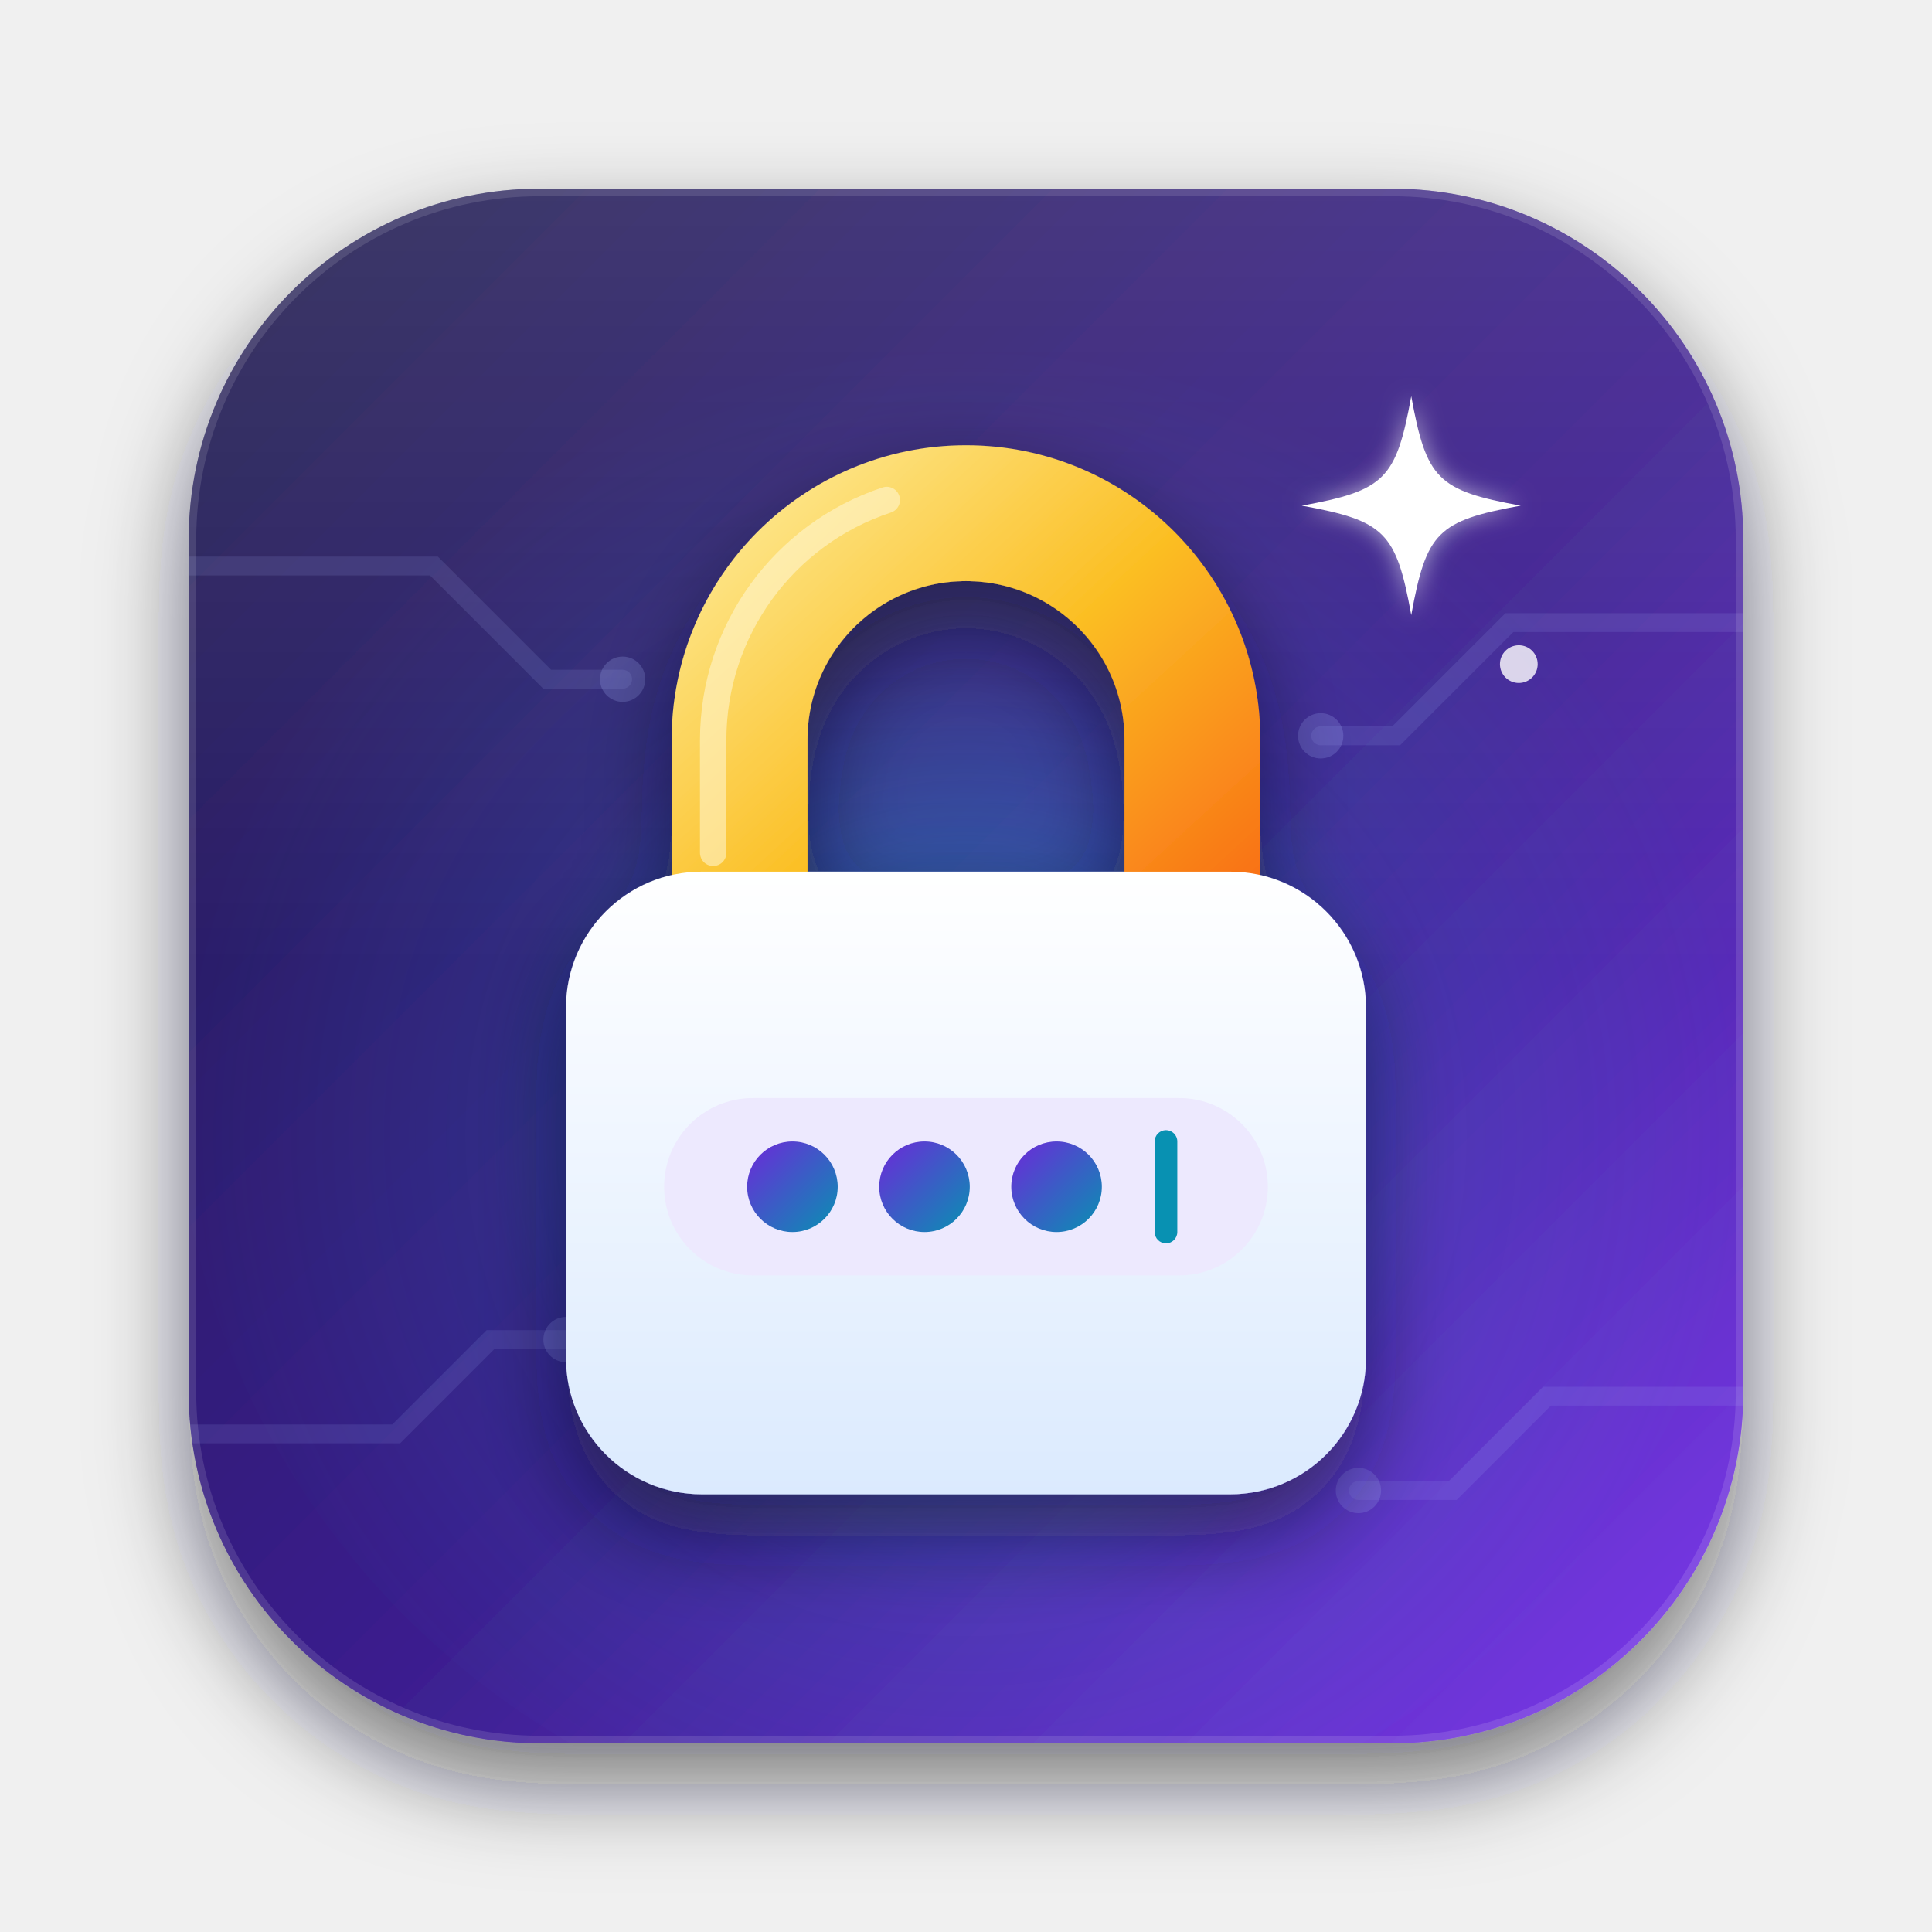
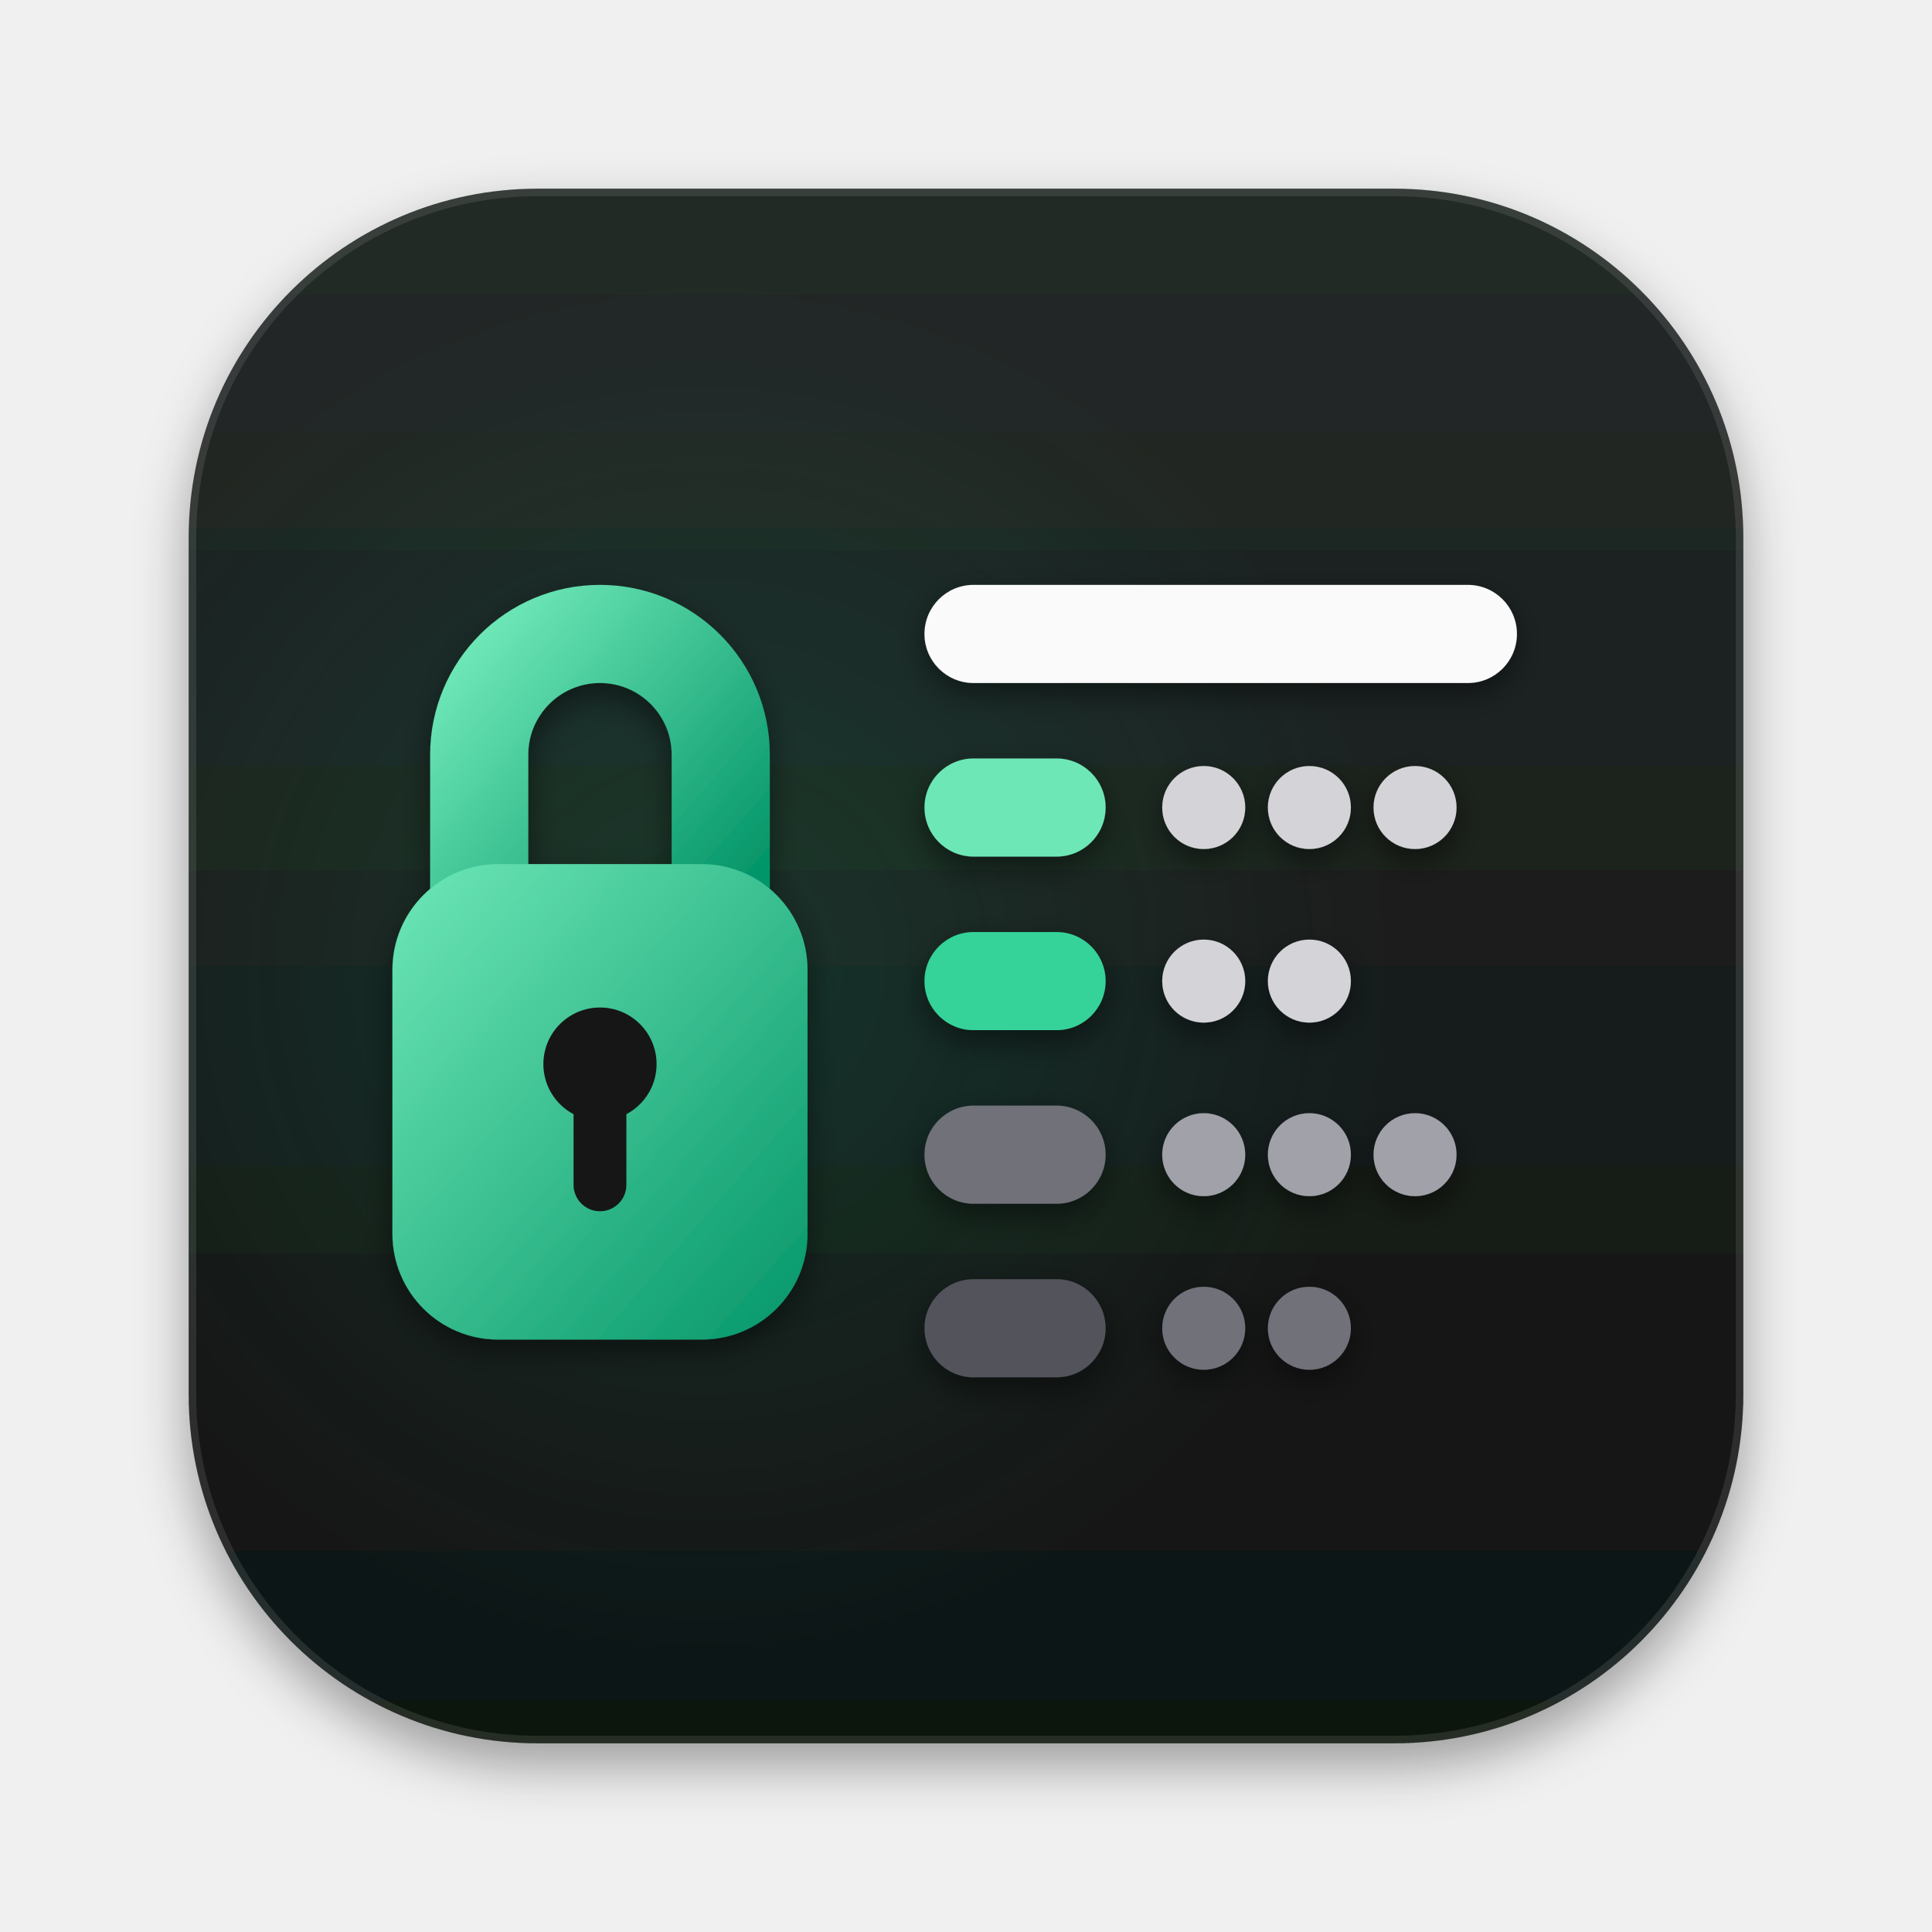
<svg xmlns="http://www.w3.org/2000/svg" width="1024" height="1024" viewBox="0 0 1024 1024">
  <defs>
-     <linearGradient id="bg" x1="0" y1="0" x2="1" y2="1">
-       <stop offset="0" stop-color="#1e1b4b" />
-       <stop offset="0.55" stop-color="#3b1f8f" />
-       <stop offset="1" stop-color="#7c3aed" />
+     <linearGradient id="bg" x1="0" y1="0" x2="0" y2="1">
+       <stop offset="0" stop-color="#242A28" />
+       <stop offset="1" stop-color="#0F1211" />
    </linearGradient>
-     <radialGradient id="glow" cx="0.5" cy="0.55" r="0.5">
-       <stop offset="0" stop-color="#22d3ee" stop-opacity="0.55" />
-       <stop offset="0.6" stop-color="#22d3ee" stop-opacity="0.08" />
-       <stop offset="1" stop-color="#22d3ee" stop-opacity="0" />
+     <radialGradient id="glow" cx="0.33" cy="0.5" r="0.45">
+       <stop offset="0" stop-color="#10B981" stop-opacity="0.15" />
+       <stop offset="1" stop-color="#10B981" stop-opacity="0" />
    </radialGradient>
-     <linearGradient id="shine" x1="0" y1="0" x2="0" y2="1">
-       <stop offset="0" stop-color="#ffffff" stop-opacity="0.12" />
-       <stop offset="0.5" stop-color="#ffffff" stop-opacity="0" />
+     <linearGradient id="vault" x1="0" y1="0" x2="1" y2="1">
+       <stop offset="0" stop-color="#6EE7B7" />
+       <stop offset="1" stop-color="#059669" />
    </linearGradient>
-     <linearGradient id="shackle" x1="0" y1="0" x2="1" y2="1">
-       <stop offset="0" stop-color="#fde68a" />
-       <stop offset="0.5" stop-color="#fbbf24" />
-       <stop offset="1" stop-color="#f97316" />
-     </linearGradient>
-     <linearGradient id="body" x1="0" y1="0" x2="0" y2="1">
-       <stop offset="0" stop-color="#ffffff" />
-       <stop offset="1" stop-color="#dbeafe" />
-     </linearGradient>
-     <linearGradient id="dot" x1="0" y1="0" x2="1" y2="1">
-       <stop offset="0" stop-color="#6d28d9" />
-       <stop offset="1" stop-color="#0891b2" />
-     </linearGradient>
-     <filter id="shadow" x="-30%" y="-30%" width="160%" height="160%">
-       <feDropShadow dx="0" dy="22" stdDeviation="24" flood-color="#0b0820" flood-opacity="0.55" />
+     <filter id="shadow" x="-20%" y="-20%" width="140%" height="140%">
+       <feDropShadow dx="0" dy="12" stdDeviation="14" flood-opacity="0.35" />
    </filter>
-     <filter id="soft" x="-50%" y="-50%" width="200%" height="200%">
-       <feGaussianBlur stdDeviation="6" />
+     <filter id="lift" x="-20%" y="-20%" width="140%" height="140%">
+       <feDropShadow dx="0" dy="6" stdDeviation="8" flood-opacity="0.45" />
    </filter>
-     <clipPath id="tile">
-       <rect x="100" y="100" width="824" height="824" rx="186" />
-     </clipPath>
  </defs>
-   <g filter="url(#shadow)">
-     <rect x="100" y="100" width="824" height="824" rx="186" fill="url(#bg)" />
+   <rect x="100" y="100" width="824" height="824" rx="185" fill="url(#bg)" filter="url(#shadow)" />
+   <rect x="100" y="100" width="824" height="824" rx="185" fill="url(#glow)" />
+   <rect x="102" y="102" width="820" height="820" rx="183" fill="none" stroke="#fff" stroke-opacity="0.10" stroke-width="4" />
+   <g filter="url(#lift)" transform="translate(0,-18)">
+     <path d="M254,500 V418 A64,64 0 0 1 382,418 V500" fill="none" stroke="url(#vault)" stroke-width="52" stroke-linecap="round" />
+     <rect x="208" y="476" width="220" height="252" rx="56" fill="url(#vault)" />
+     <circle cx="318" cy="582" r="30" fill="#141917" />
+     <rect x="304" y="590" width="28" height="70" rx="14" fill="#141917" />
+     <rect x="490" y="328" width="314" height="52" rx="26" fill="#FAFAFA" />
+     <rect x="490" y="420" width="96" height="52" rx="26" fill="#6EE7B7" />
+     <g fill="#D4D4D8">
+       <circle cx="638" cy="446" r="22" />
+       <circle cx="694" cy="446" r="22" />
+       <circle cx="750" cy="446" r="22" />
+     </g>
+     <rect x="490" y="512" width="96" height="52" rx="26" fill="#34D399" />
+     <g fill="#D4D4D8">
+       <circle cx="638" cy="538" r="22" />
+       <circle cx="694" cy="538" r="22" />
+     </g>
+     <rect x="490" y="604" width="96" height="52" rx="26" fill="#71717A" />
+     <g fill="#A1A1AA">
+       <circle cx="638" cy="630" r="22" />
+       <circle cx="694" cy="630" r="22" />
+       <circle cx="750" cy="630" r="22" />
+     </g>
+     <rect x="490" y="696" width="96" height="52" rx="26" fill="#52525B" />
+     <g fill="#71717A">
+       <circle cx="638" cy="722" r="22" />
+       <circle cx="694" cy="722" r="22" />
+     </g>
  </g>
-   <g clip-path="url(#tile)">
-     <circle cx="512" cy="560" r="420" fill="url(#glow)" />
-     <g stroke="#a5b4fc" stroke-opacity="0.13" stroke-width="10" stroke-linecap="round" fill="none">
-       <path d="M100 300 H230 L290 360 H330" />
-       <path d="M924 330 H800 L740 390 H700" />
-       <path d="M100 760 H210 L260 710 H300" />
-       <path d="M924 740 H820 L770 790 H720" />
-     </g>
-     <g fill="#a5b4fc" fill-opacity="0.22">
-       <circle cx="330" cy="360" r="12" />
-       <circle cx="700" cy="390" r="12" />
-       <circle cx="300" cy="710" r="12" />
-       <circle cx="720" cy="790" r="12" />
-     </g>
-     <rect x="100" y="100" width="824" height="824" fill="url(#shine)" />
-   </g>
-   <rect x="102" y="102" width="820" height="820" rx="184" fill="none" stroke="#ffffff" stroke-opacity="0.12" stroke-width="4" />
-   <g filter="url(#shadow)">
-     <path d="M392 492 V392 A120 120 0 0 1 632 392 V492" fill="none" stroke="url(#shackle)" stroke-width="72" stroke-linecap="round" />
-     <rect x="300" y="462" width="424" height="330" rx="72" fill="url(#body)" />
-   </g>
-   <path d="M378 452 V392 A134 134 0 0 1 470 265" fill="none" stroke="#fff7d6" stroke-opacity="0.55" stroke-width="14" stroke-linecap="round" />
-   <rect x="352" y="582" width="320" height="94" rx="47" fill="#ede9fe" />
-   <g fill="url(#dot)">
-     <circle cx="420" cy="629" r="24" />
-     <circle cx="490" cy="629" r="24" />
-     <circle cx="560" cy="629" r="24" />
-   </g>
-   <rect x="612" y="599" width="12" height="60" rx="6" fill="#0891b2" />
-   <g transform="translate(748 268)">
-     <path d="M0 -58 C8 -14 14 -8 58 0 C14 8 8 14 0 58 C-8 14 -14 8 -58 0 C-14 -8 -8 -14 0 -58 Z" fill="#ffffff" filter="url(#soft)" opacity="0.6" />
-     <path d="M0 -58 C8 -14 14 -8 58 0 C14 8 8 14 0 58 C-8 14 -14 8 -58 0 C-14 -8 -8 -14 0 -58 Z" fill="#ffffff" />
-   </g>
-   <circle cx="805" cy="352" r="10" fill="#ffffff" opacity="0.8" />
</svg>
